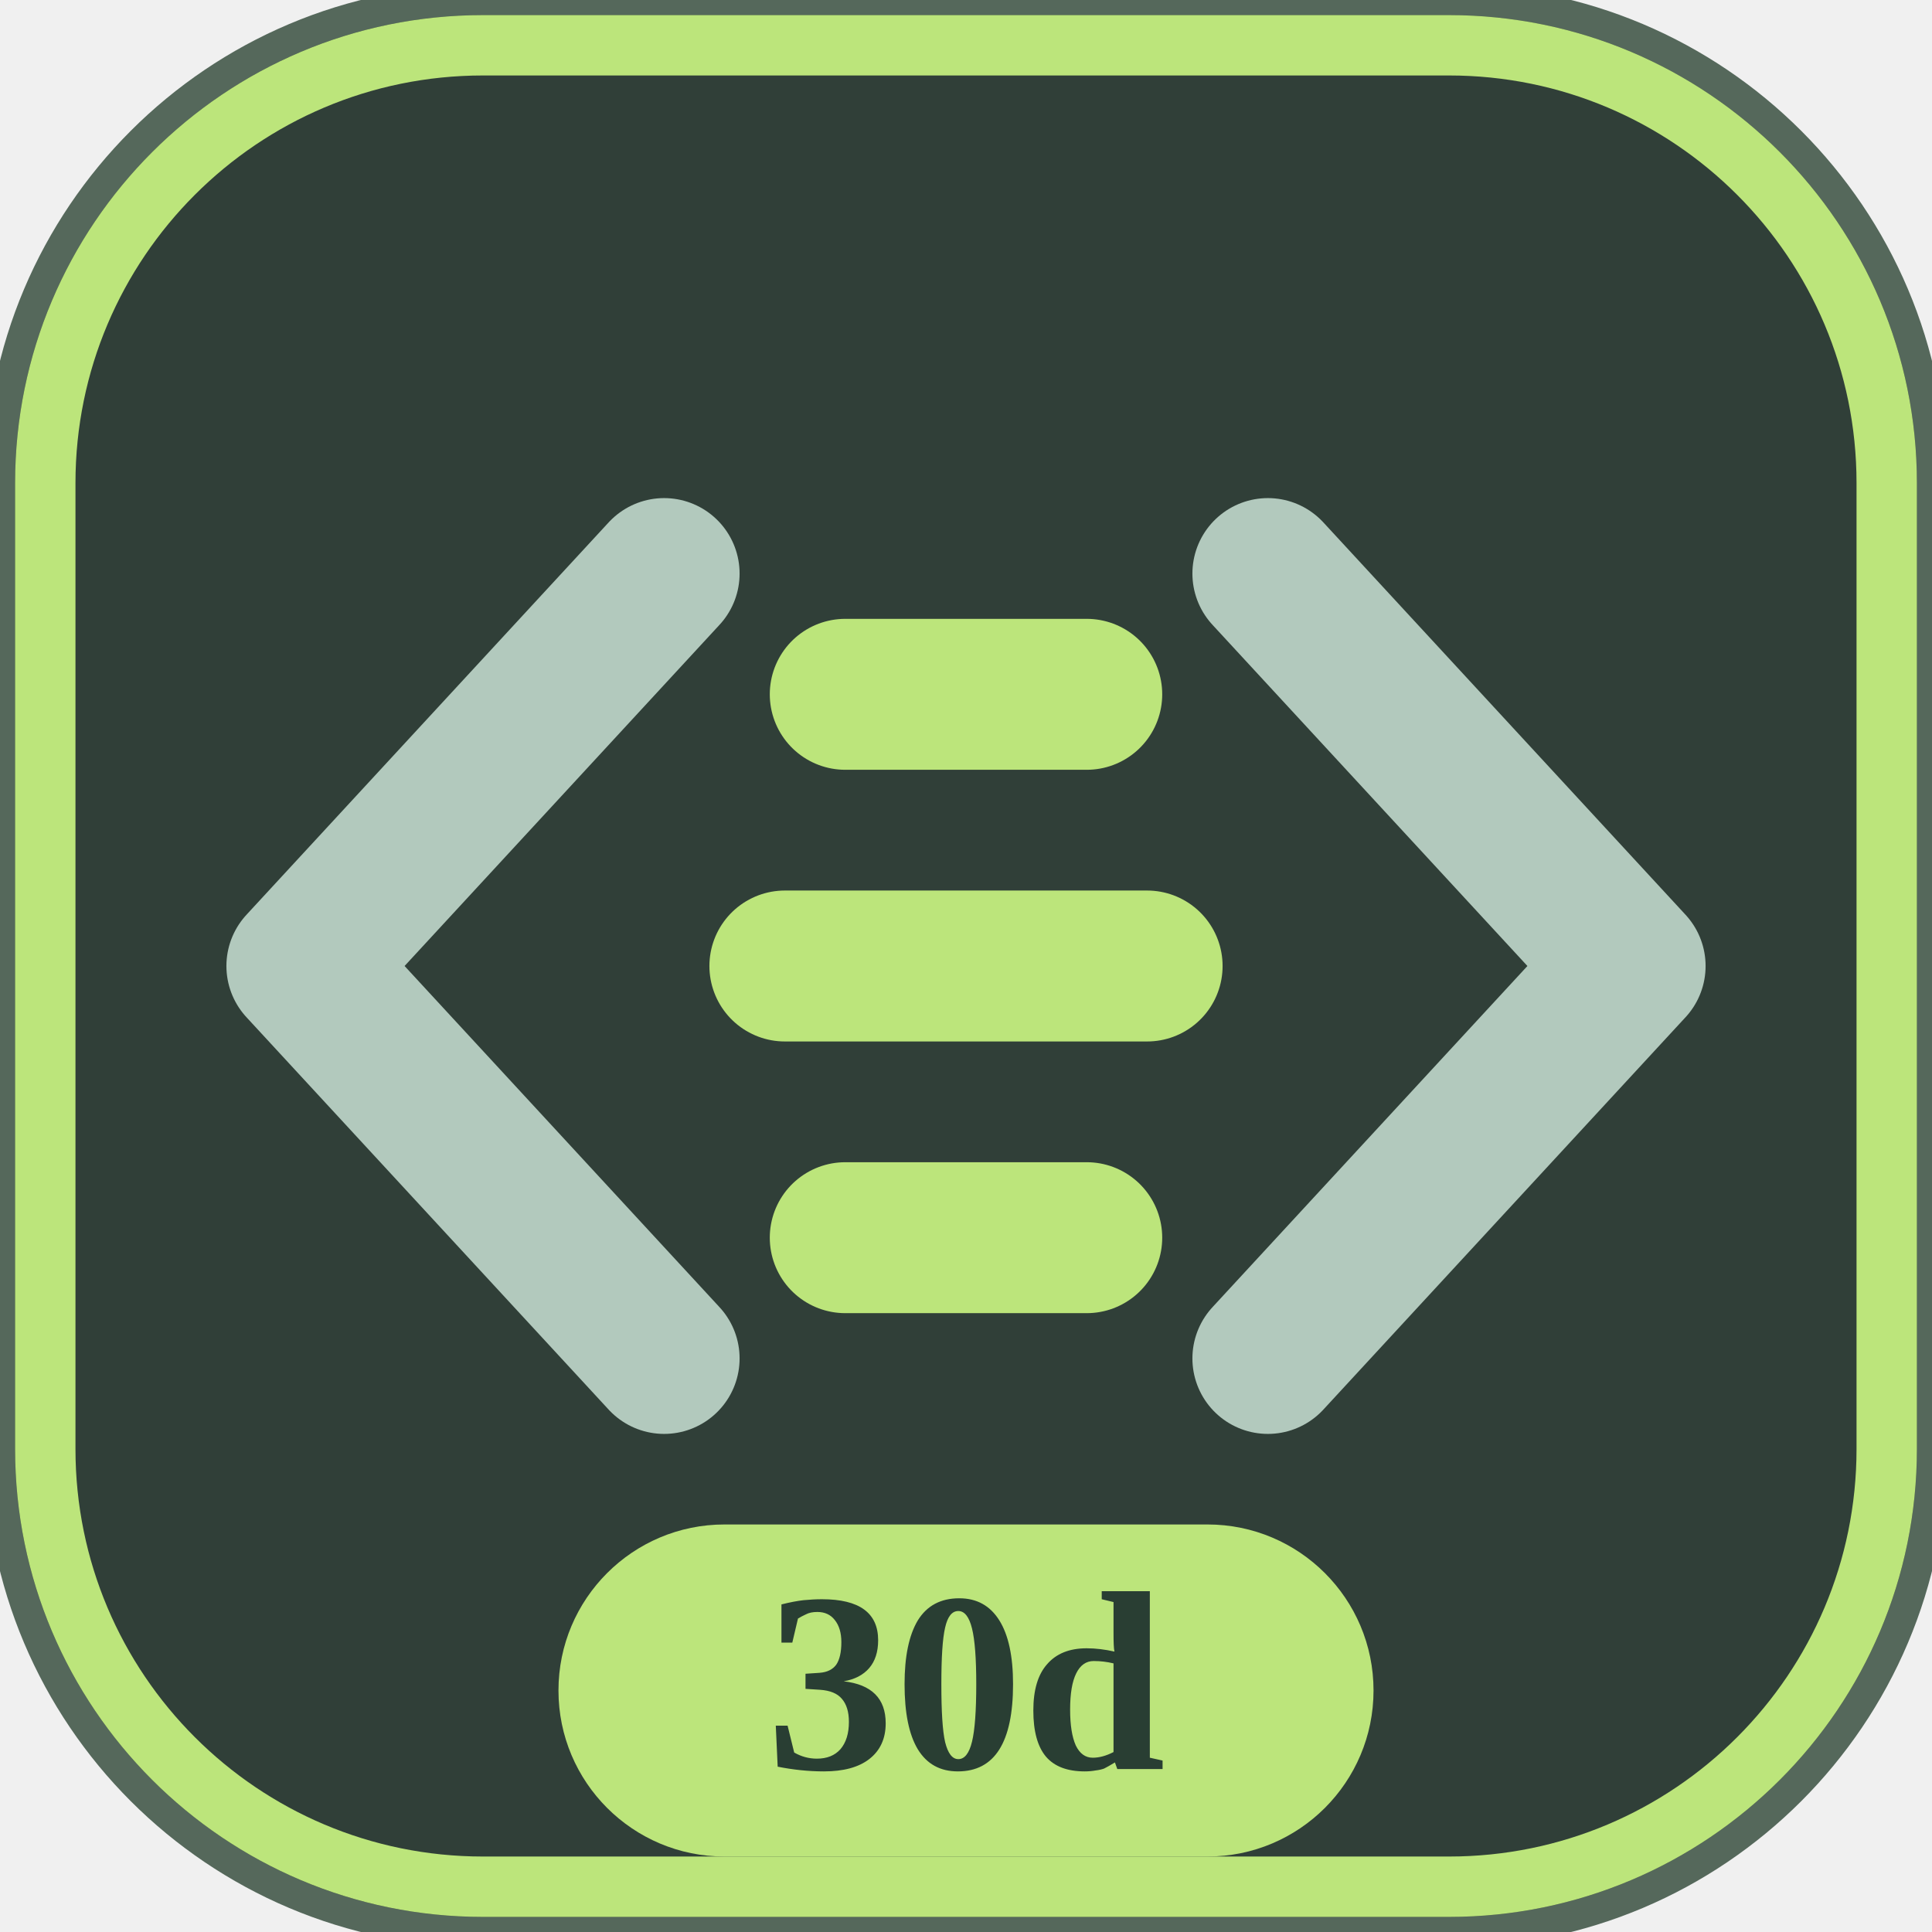
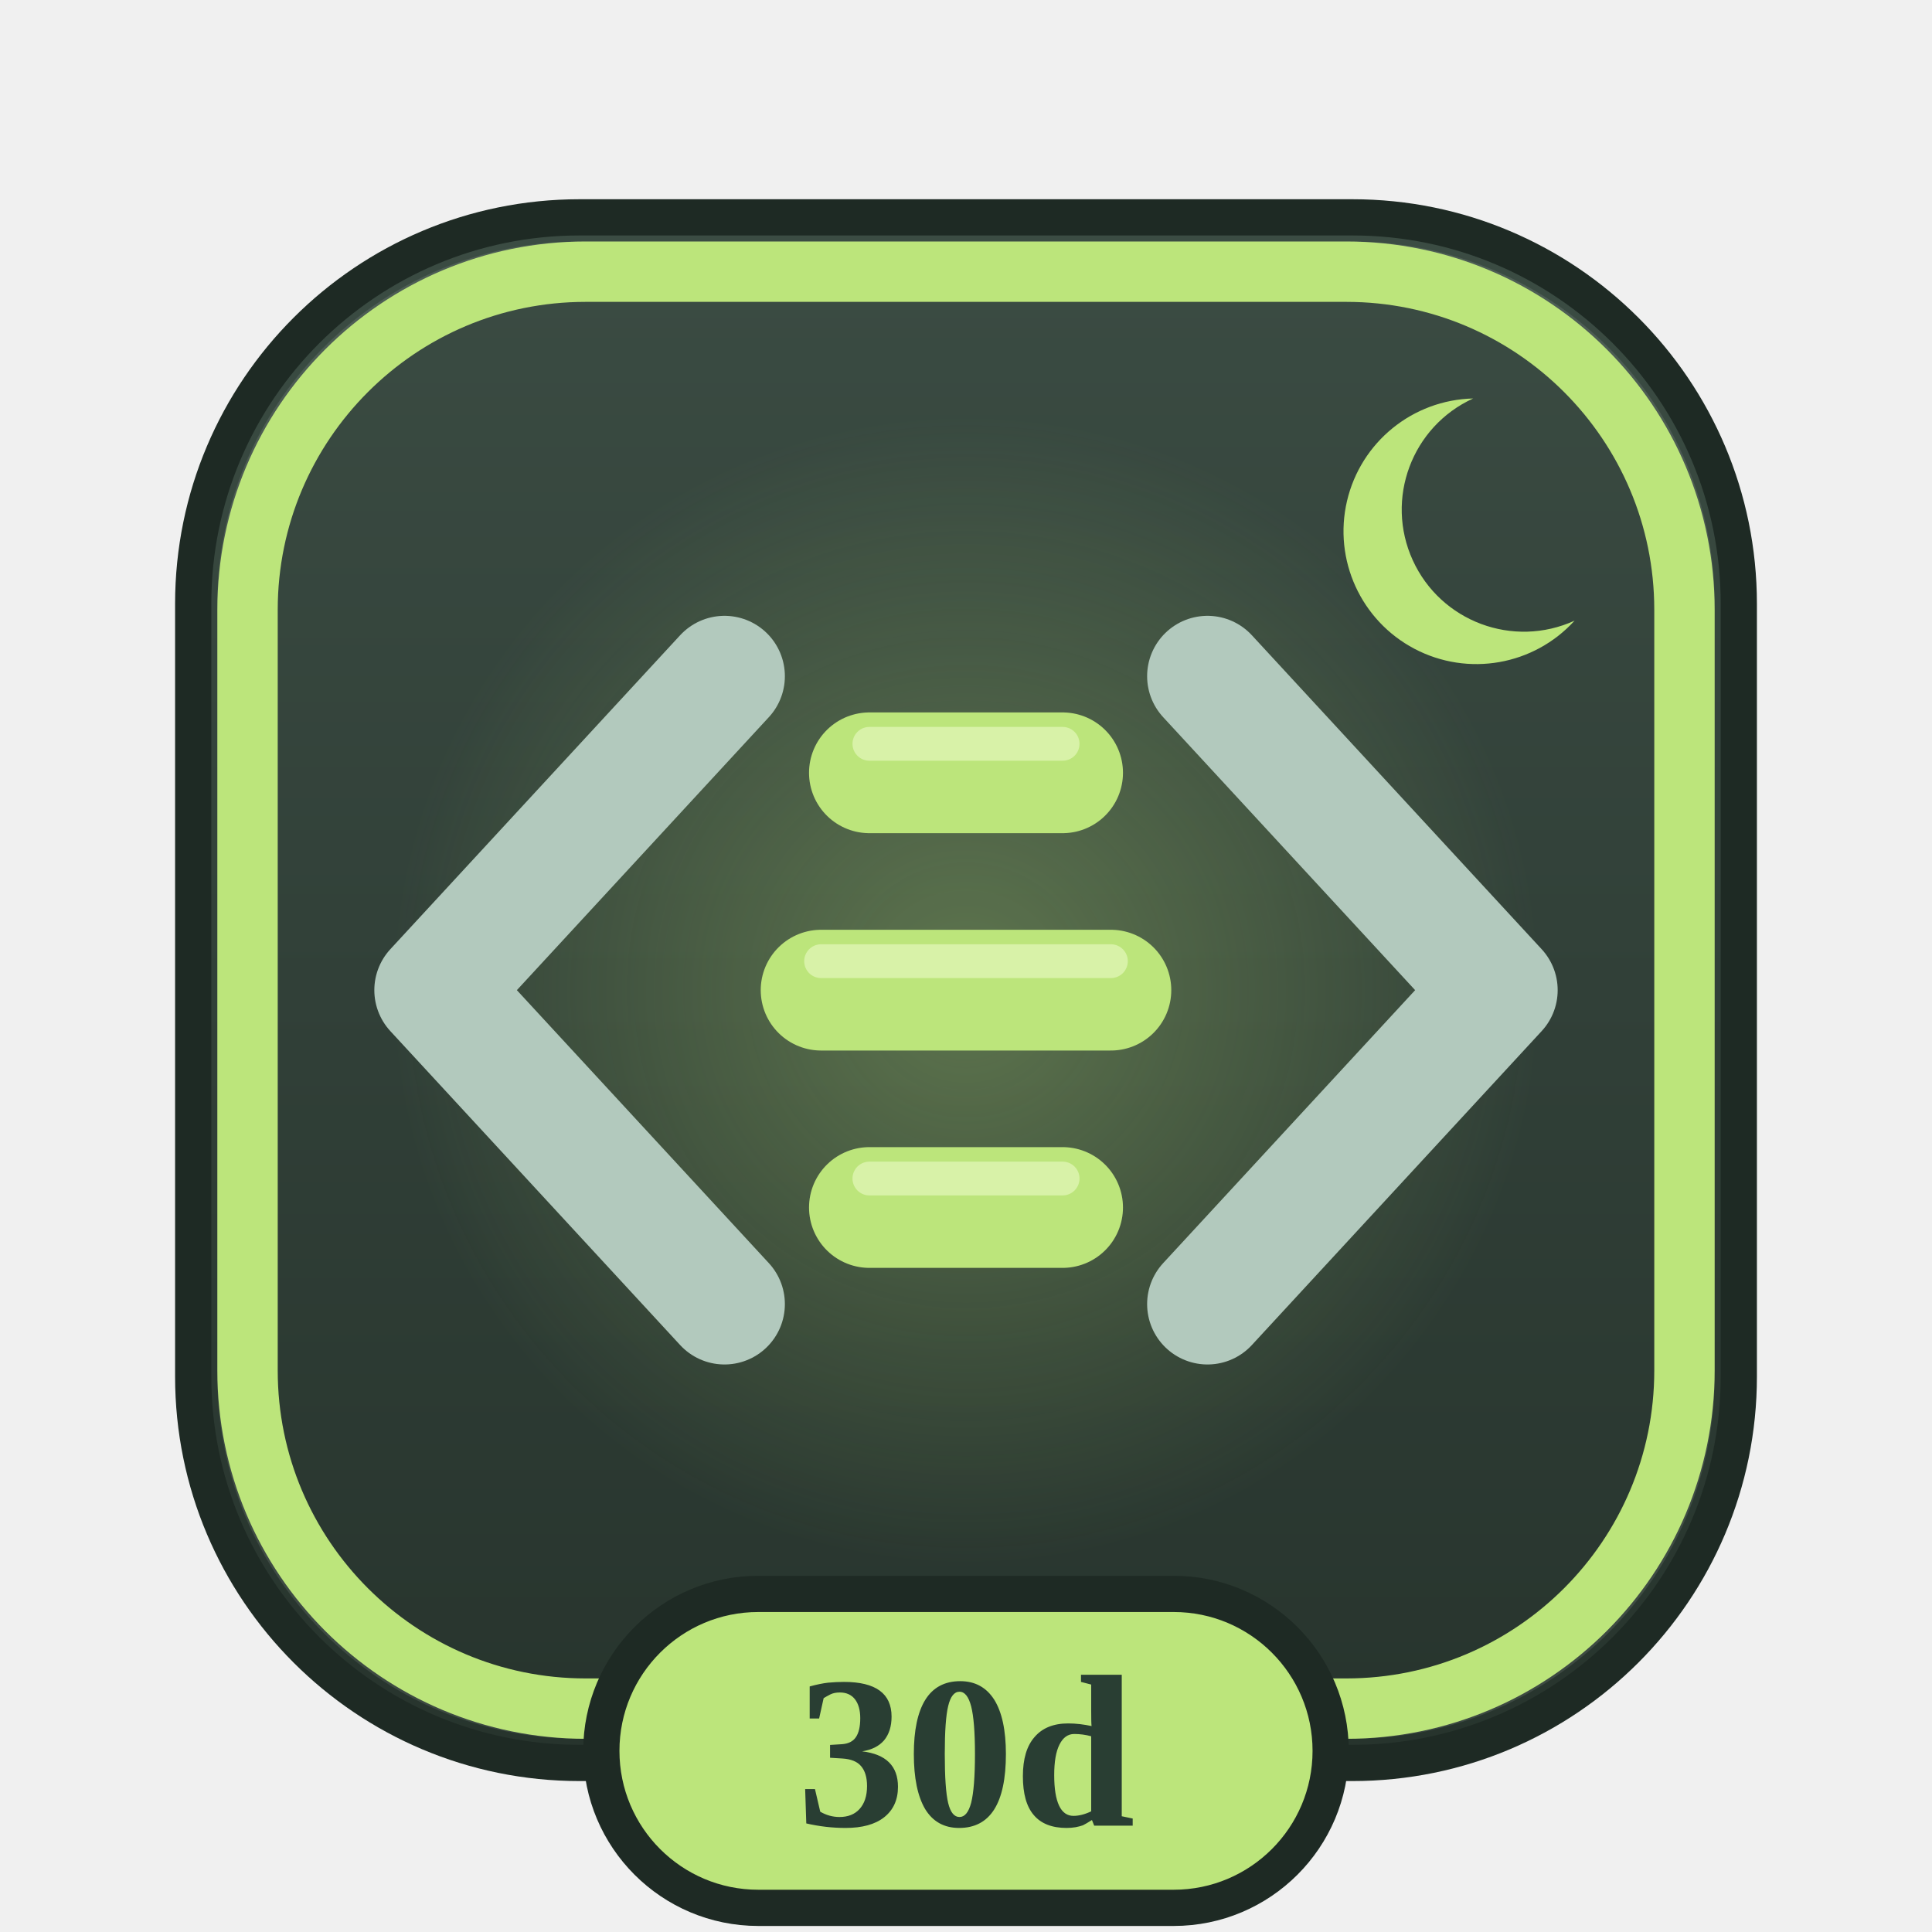
- <svg xmlns="http://www.w3.org/2000/svg" width="64" height="64" viewBox="0 0 64 64">
-   <rect id="Tile" width="64" height="64" rx="16" fill="#303F38" stroke="#55685B" stroke-width="1" />
-   <rect id="Kept rim" x="1.5" y="1.5" width="61" height="61" rx="14.5" fill="none" stroke="#BCE57B" stroke-width="2" />
-   <path id="Brackets" d="M22 19 10 32l12 13M42 19l12 13-12 13" fill="none" stroke="#B2C9BD" stroke-linecap="round" stroke-linejoin="round" stroke-width="5" />
-   <path id="Bar top lit" d="M28 23h8" stroke="#BCE57B" stroke-linecap="round" stroke-width="5" />
-   <path id="Bar mid lit" d="M26 32h12" stroke="#BCE57B" stroke-linecap="round" stroke-width="5" />
-   <path id="Bar bot lit" d="M28 41h8" stroke="#BCE57B" stroke-linecap="round" stroke-width="5" />
-   <g id="Count tab">
-     <rect x="18.5" y="50.5" width="27" height="11" rx="5.5" fill="#BCE57B" />
-     <text x="32" y="58.6" text-anchor="middle" font-family="Source Sans 3" font-weight="700" font-size="8.5" fill="#293E33">30d</text>
+ <svg xmlns="http://www.w3.org/2000/svg" width="80" height="80" viewBox="0 0 80 80">
+   <defs>
+     <linearGradient id="enamelb4" x1="0" y1="0" x2="0" y2="1">
+       <stop offset="0" stop-color="#3B4C43" />
+       <stop offset="1" stop-color="#27342D" />
+     </linearGradient>
+     <radialGradient id="glowb4" cx="0.5" cy="0.5" r="0.5">
+       <stop offset="0" stop-color="#BCE57B" stop-opacity="0.32" />
+       <stop offset="1" stop-color="#BCE57B" stop-opacity="0" />
+     </radialGradient>
+     <linearGradient id="barb4" x1="0" y1="0" x2="0" y2="1">
+       <stop offset="0" stop-color="#D8F2A8" />
+       <stop offset="0.55" stop-color="#BCE57B" />
+     </linearGradient>
+   </defs>
+   <rect id="Tile" x="8" y="9" width="64" height="64" rx="16" fill="url(#enamelb4)" stroke="#1E2A24" stroke-width="1.5" />
+   <rect id="Highlight" x="9.5" y="10.5" width="61" height="61" rx="14.5" fill="none" stroke="#FFFFFF" stroke-opacity="0.10" stroke-width="1" />
+   <circle id="Glow" cx="40" cy="41" r="24" fill="url(#glowb4)" />
+   <rect id="Kept rim" x="10.25" y="11.25" width="59.5" height="59.5" rx="14" fill="none" stroke="#BCE57B" stroke-width="2.5" />
+   <path id="Brackets" d="M30 28 18 41l12 13M50 28l12 13-12 13" transform="translate(0 0)" fill="none" stroke="#B2C9BD" stroke-linecap="round" stroke-linejoin="round" stroke-width="5" />
+   <g id="Bar top">
+     <path d="M36 32h8" stroke="#BCE57B" stroke-linecap="round" stroke-width="5" />
+     <path d="M36 30.8h8" stroke="#D8F2A8" stroke-linecap="round" stroke-width="1.4" />
+   </g>
+   <g id="Bar mid">
+     <path d="M34 41h12" stroke="#BCE57B" stroke-linecap="round" stroke-width="5" />
+     <path d="M34 39.8h12" stroke="#D8F2A8" stroke-linecap="round" stroke-width="1.4" />
+   </g>
+   <g id="Bar bot">
+     <path d="M36 50h8" stroke="#BCE57B" stroke-linecap="round" stroke-width="5" />
+     <path d="M36 48.8h8" stroke="#D8F2A8" stroke-linecap="round" stroke-width="1.4" />
+   </g>
+   <path id="Moon" d="M61 16.5a5.5 5.5 0 1 0 4.2 9.2 4.4 4.4 0 1 1-4.2-9.2z" fill="#BCE57B" />
+   <g id="Tag">
+     <rect x="24.9" y="66" width="30.2" height="13" rx="6.5" fill="#BCE57B" stroke="#1E2A24" stroke-width="1.5" />
+     <text x="40" y="75.6" text-anchor="middle" font-family="Source Sans 3" font-weight="800" font-size="9" fill="#293E33">30d</text>
  </g>
</svg>
